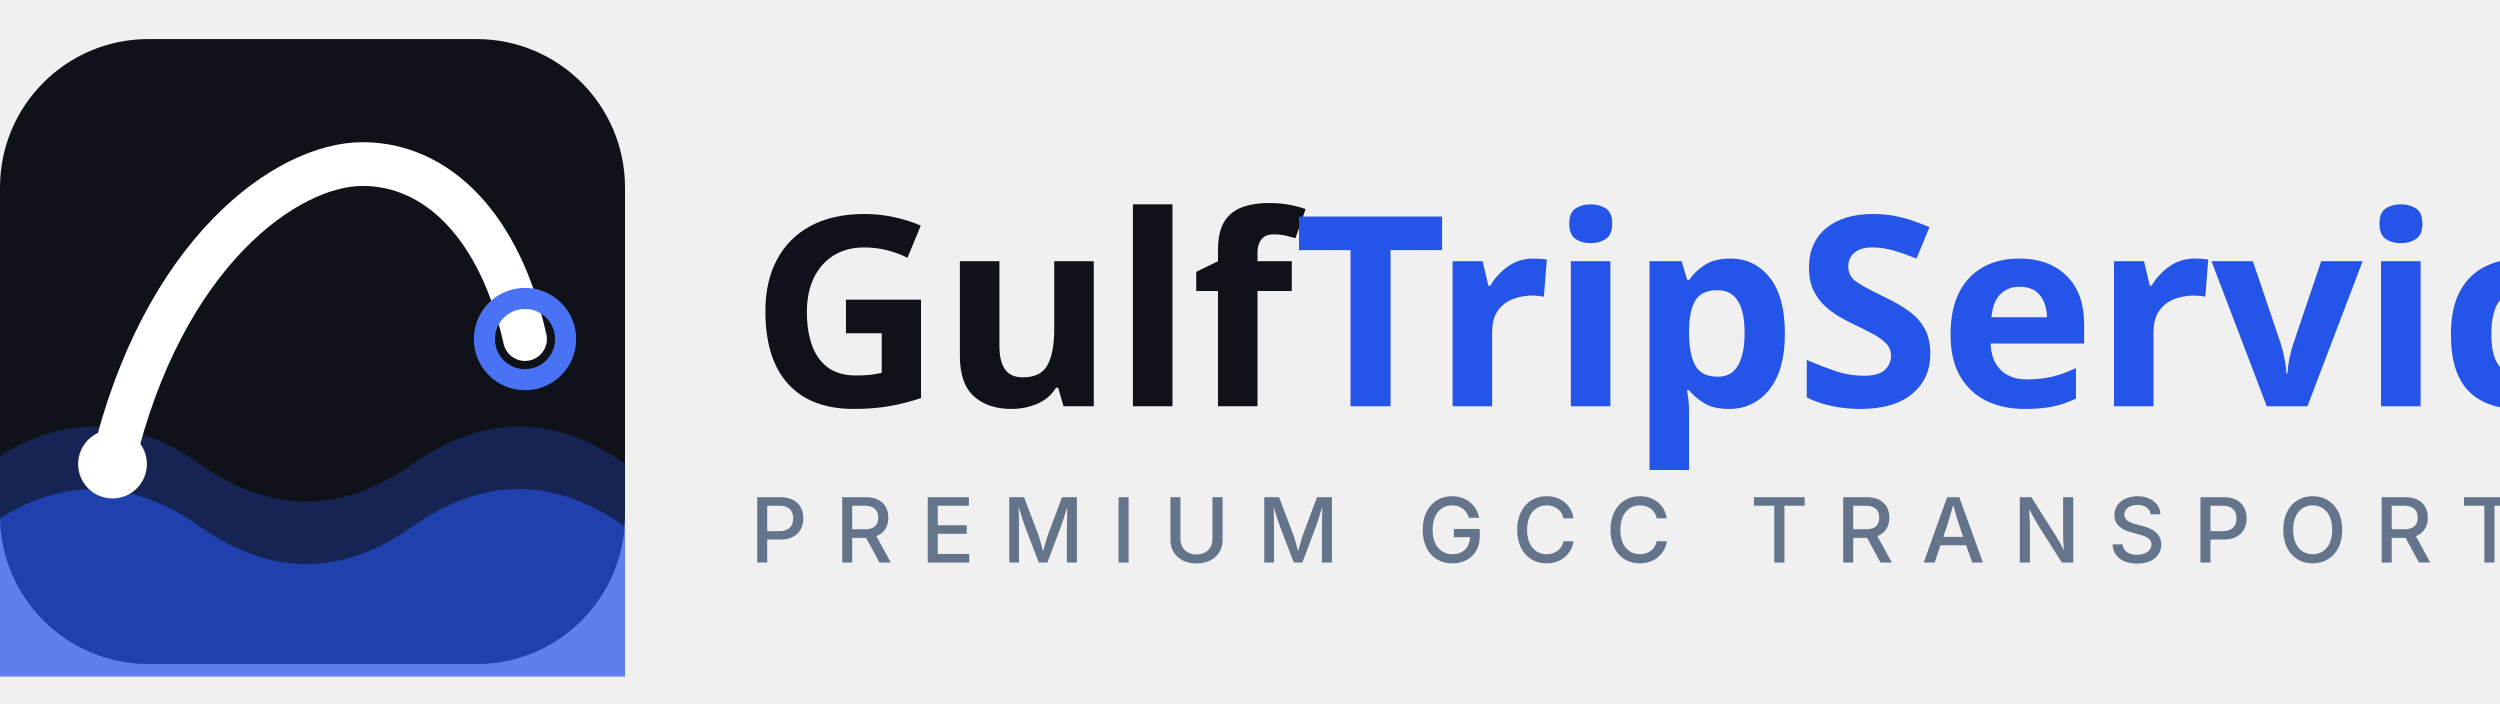
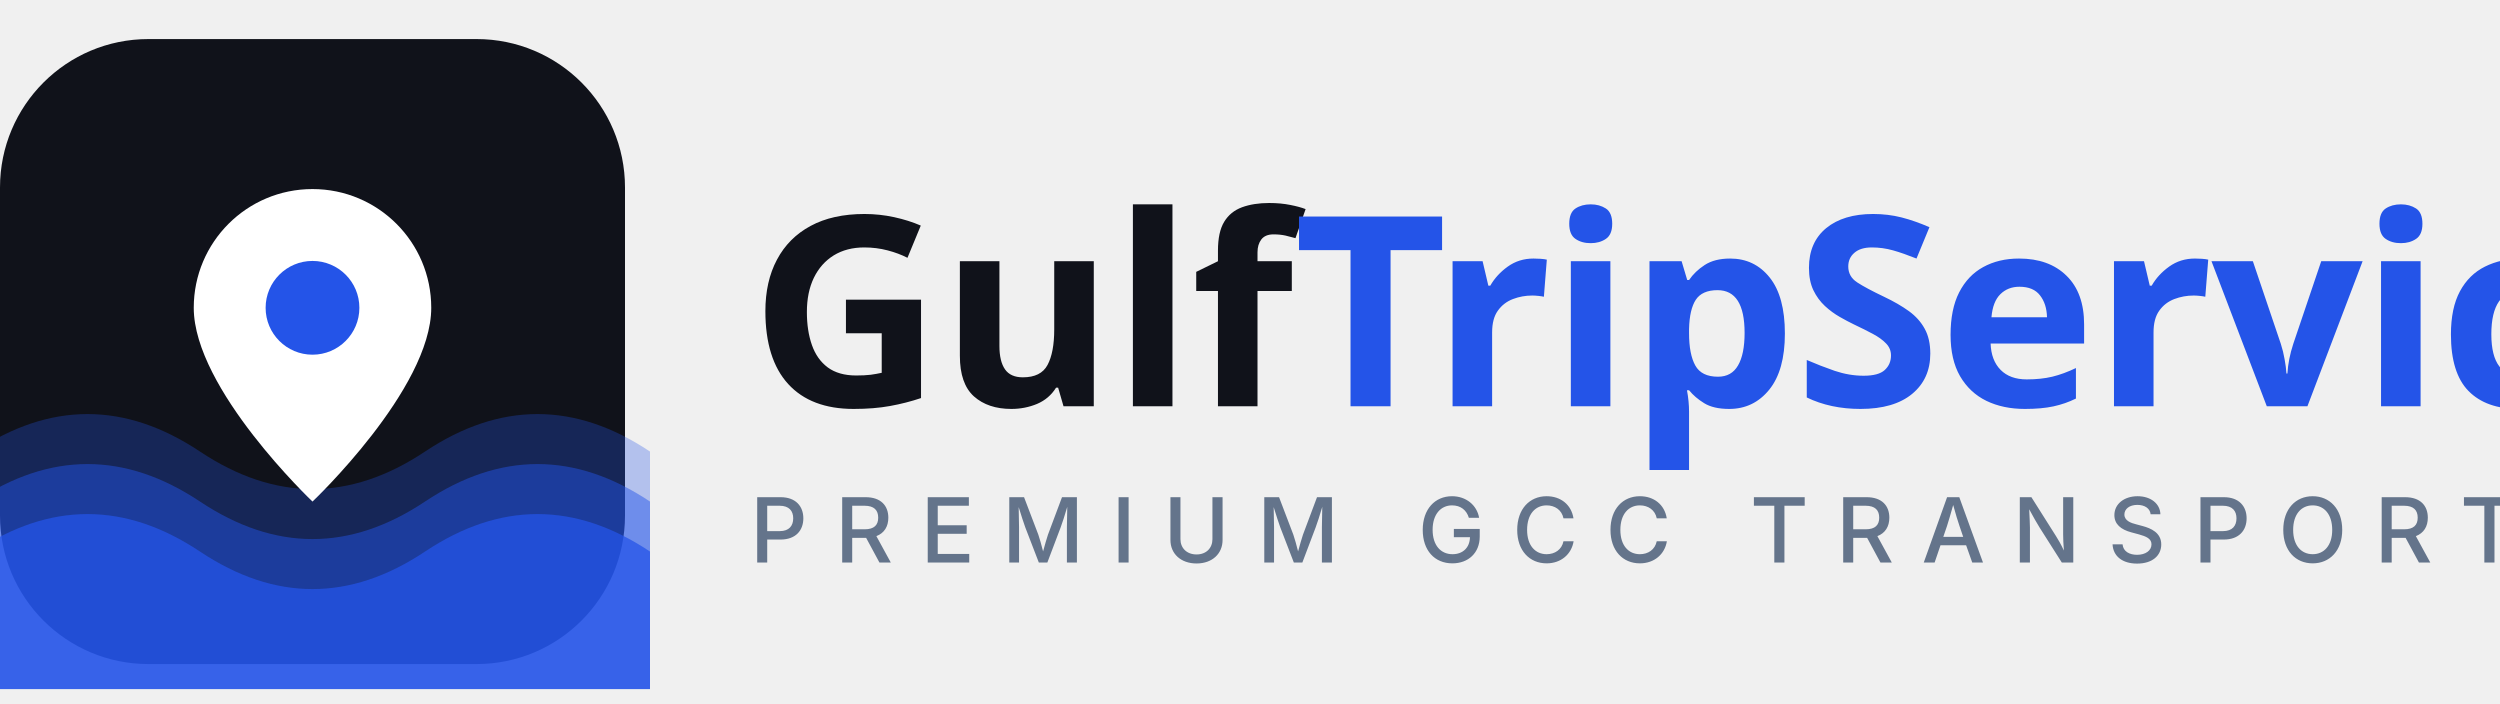
<svg xmlns="http://www.w3.org/2000/svg" viewBox="0 0 320 90">
  <g transform="translate(0, 5)">
    <rect width="80" height="80" rx="19" fill="#10121A" />
-     <path d="M-1.6 54.4 Q 12 44.8 25.6 54.4 T 52.8 54.4 T 80 54.4 V 81.6 H -1.6 Z" fill="#2454E8" opacity="0.28" />
-     <path d="M-1.6 62.4 Q 12 52.8 25.6 62.4 T 52.8 62.4 T 80 62.4 V 81.6 H -1.6 Z" fill="#2454E8" opacity="0.6" />
-     <path d="M14.4 54.4 C 20.8 27.2, 36.8 16, 46.4 16 C 56 16, 64 24, 67.2 38.4" fill="none" stroke="#FFFFFF" stroke-width="5.6" stroke-linecap="round" />
-     <circle cx="14.4" cy="54.4" r="4.4" fill="#FFFFFF" />
-     <circle cx="67.2" cy="38.4" r="5.2" fill="none" stroke="#4A72F5" stroke-width="2.7" />
+     <path d="M-3.2 52.8 Q 11.2 43.2 25.6 52.8 T 54.4 52.8 T 83.2 52.8 V 83.2 H -3.2 Z" fill="#2454E8" opacity="0.3" />
+     <path d="M-3.2 59.2 Q 11.2 49.6 25.6 59.2 T 54.4 59.2 T 83.2 59.2 V 83.2 H -3.2 Z" fill="#2454E8" opacity="0.48" />
+     <path d="M-3.2 65.6 Q 11.2 56 25.6 65.6 T 54.4 65.6 T 83.2 65.6 V 83.2 H -3.2 Z" fill="#2454E8" opacity="0.75" />
+     <path d="M40 19.2 C 48.4 19.2 55.2 26 55.2 34.4 C 55.2 44.8 40 59.2 40 59.2 C 40 59.2 24.8 44.8 24.8 34.4 C 24.8 26 31.6 19.2 40 19.2 Z" fill="#FFFFFF" />
+     <circle cx="40" cy="34.4" r="6" fill="#2454E8" />
  </g>
  <text x="96" y="52" font-family="'Plus Jakarta Sans', 'Segoe UI', system-ui, sans-serif" font-size="34" font-weight="800" letter-spacing="-0.3" fill="#10121A">Gulf<tspan fill="#2454E8" font-weight="700">TripService</tspan>
  </text>
  <text x="96" y="72" font-family="'Inter', 'Segoe UI', system-ui, sans-serif" font-size="11.5" font-weight="500" fill="#64748B" letter-spacing="3.5">PREMIUM GCC TRANSPORT</text>
</svg>
